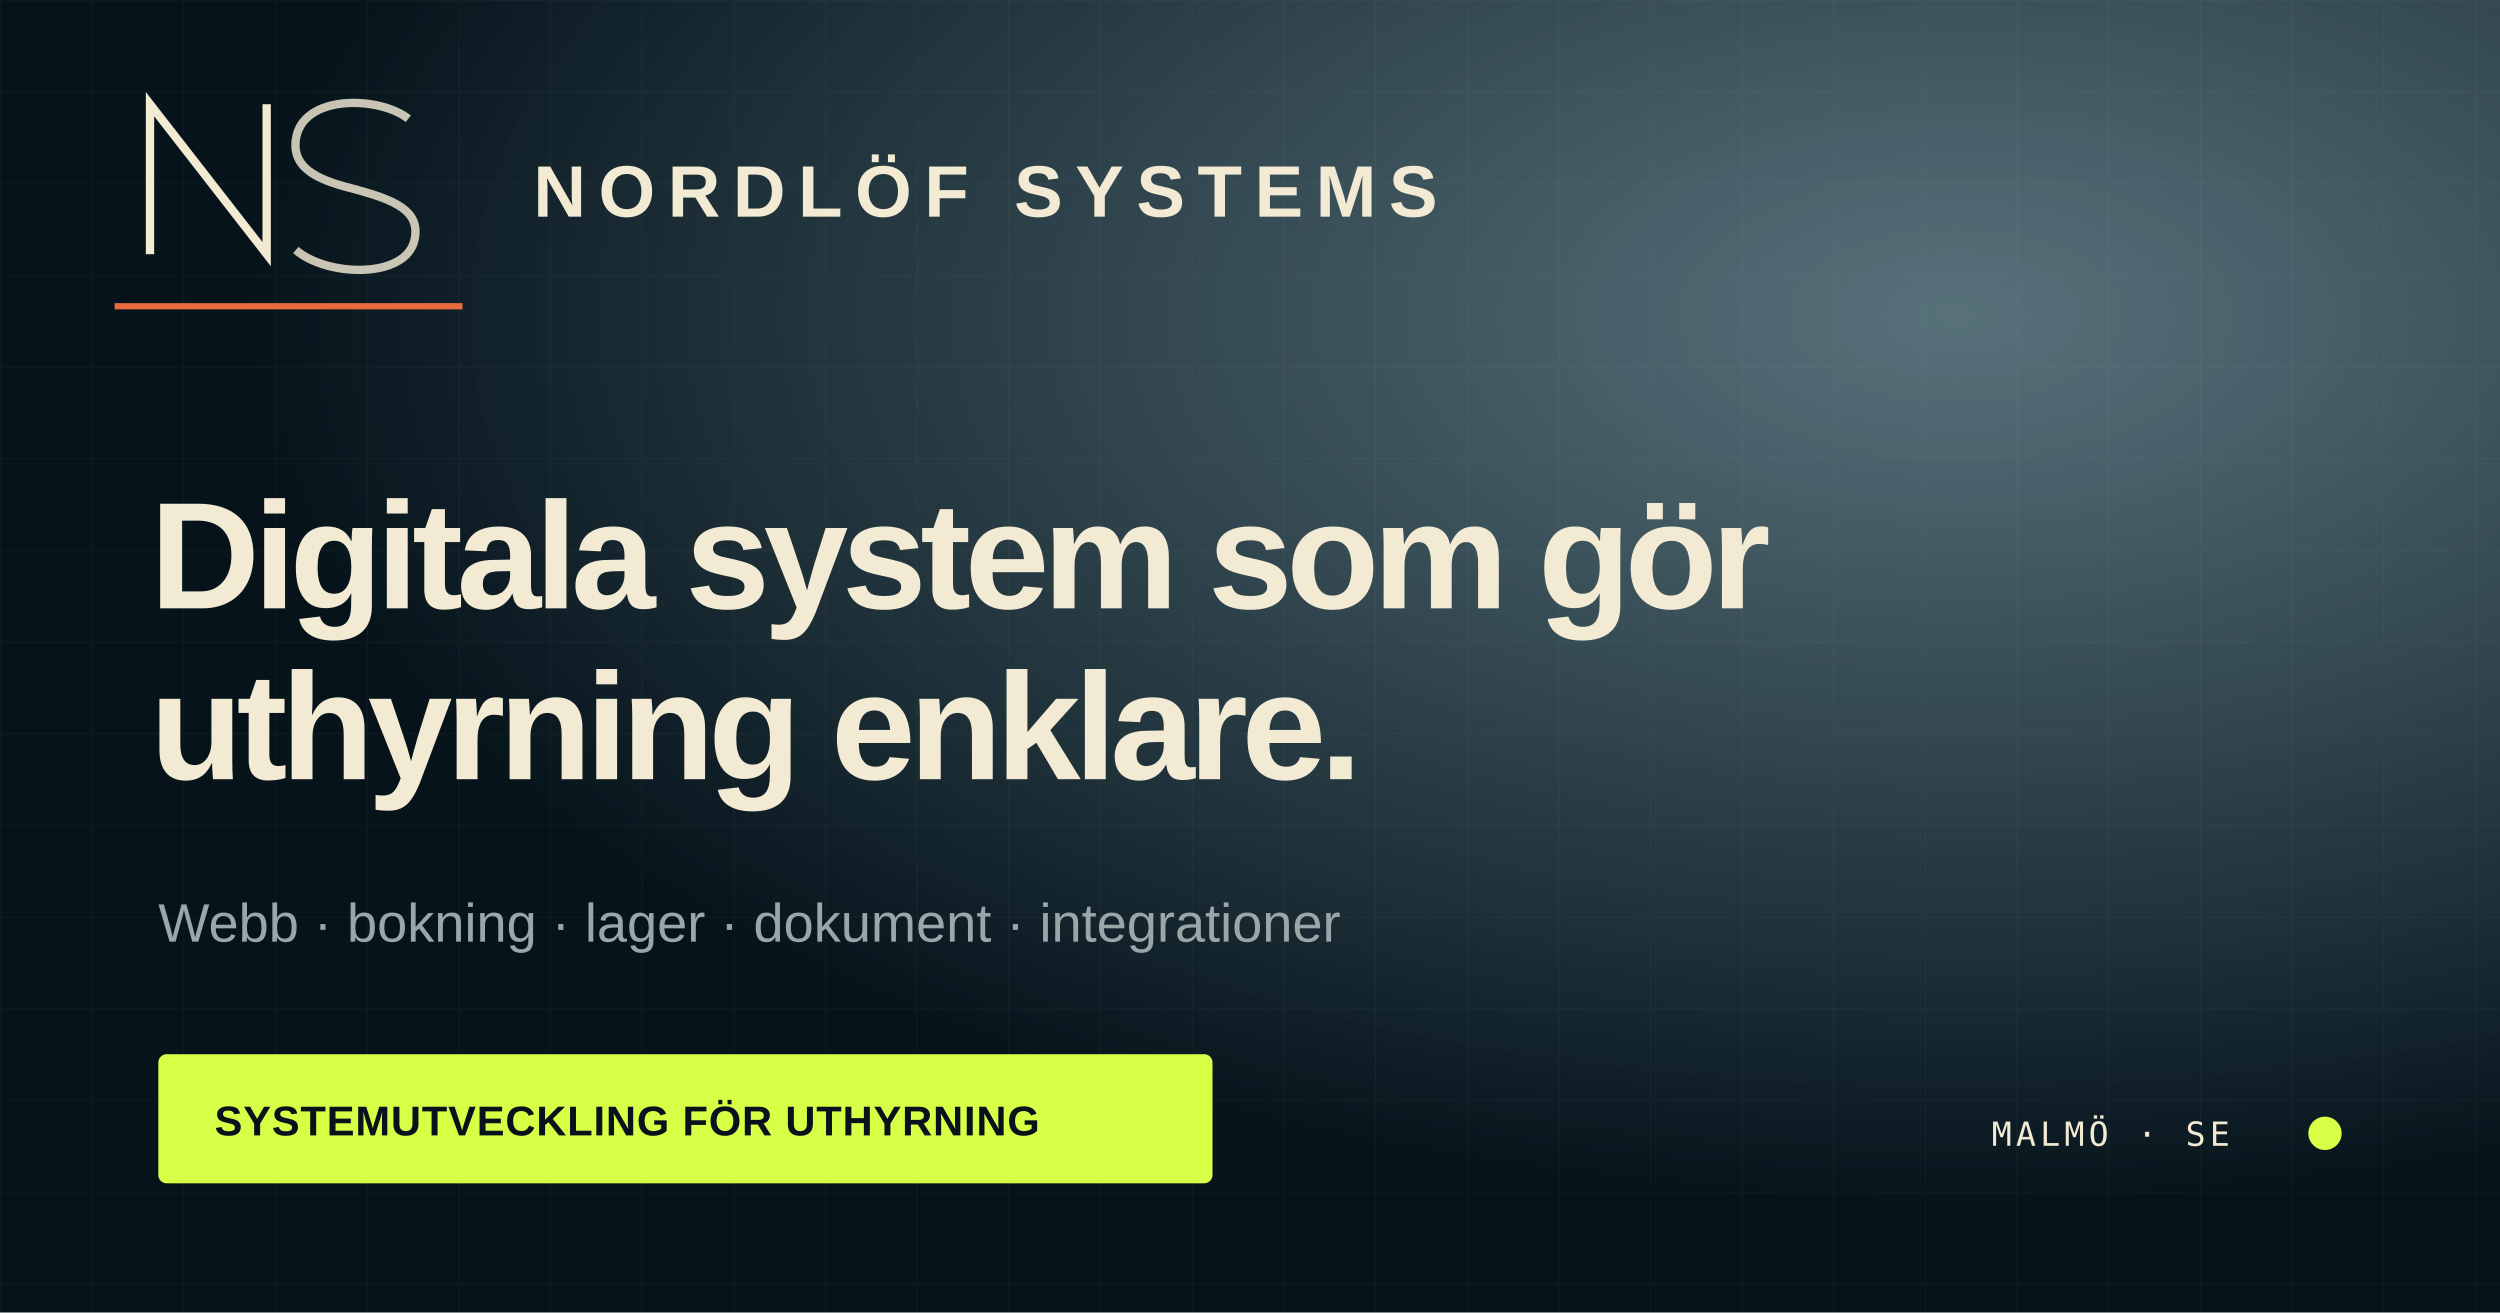
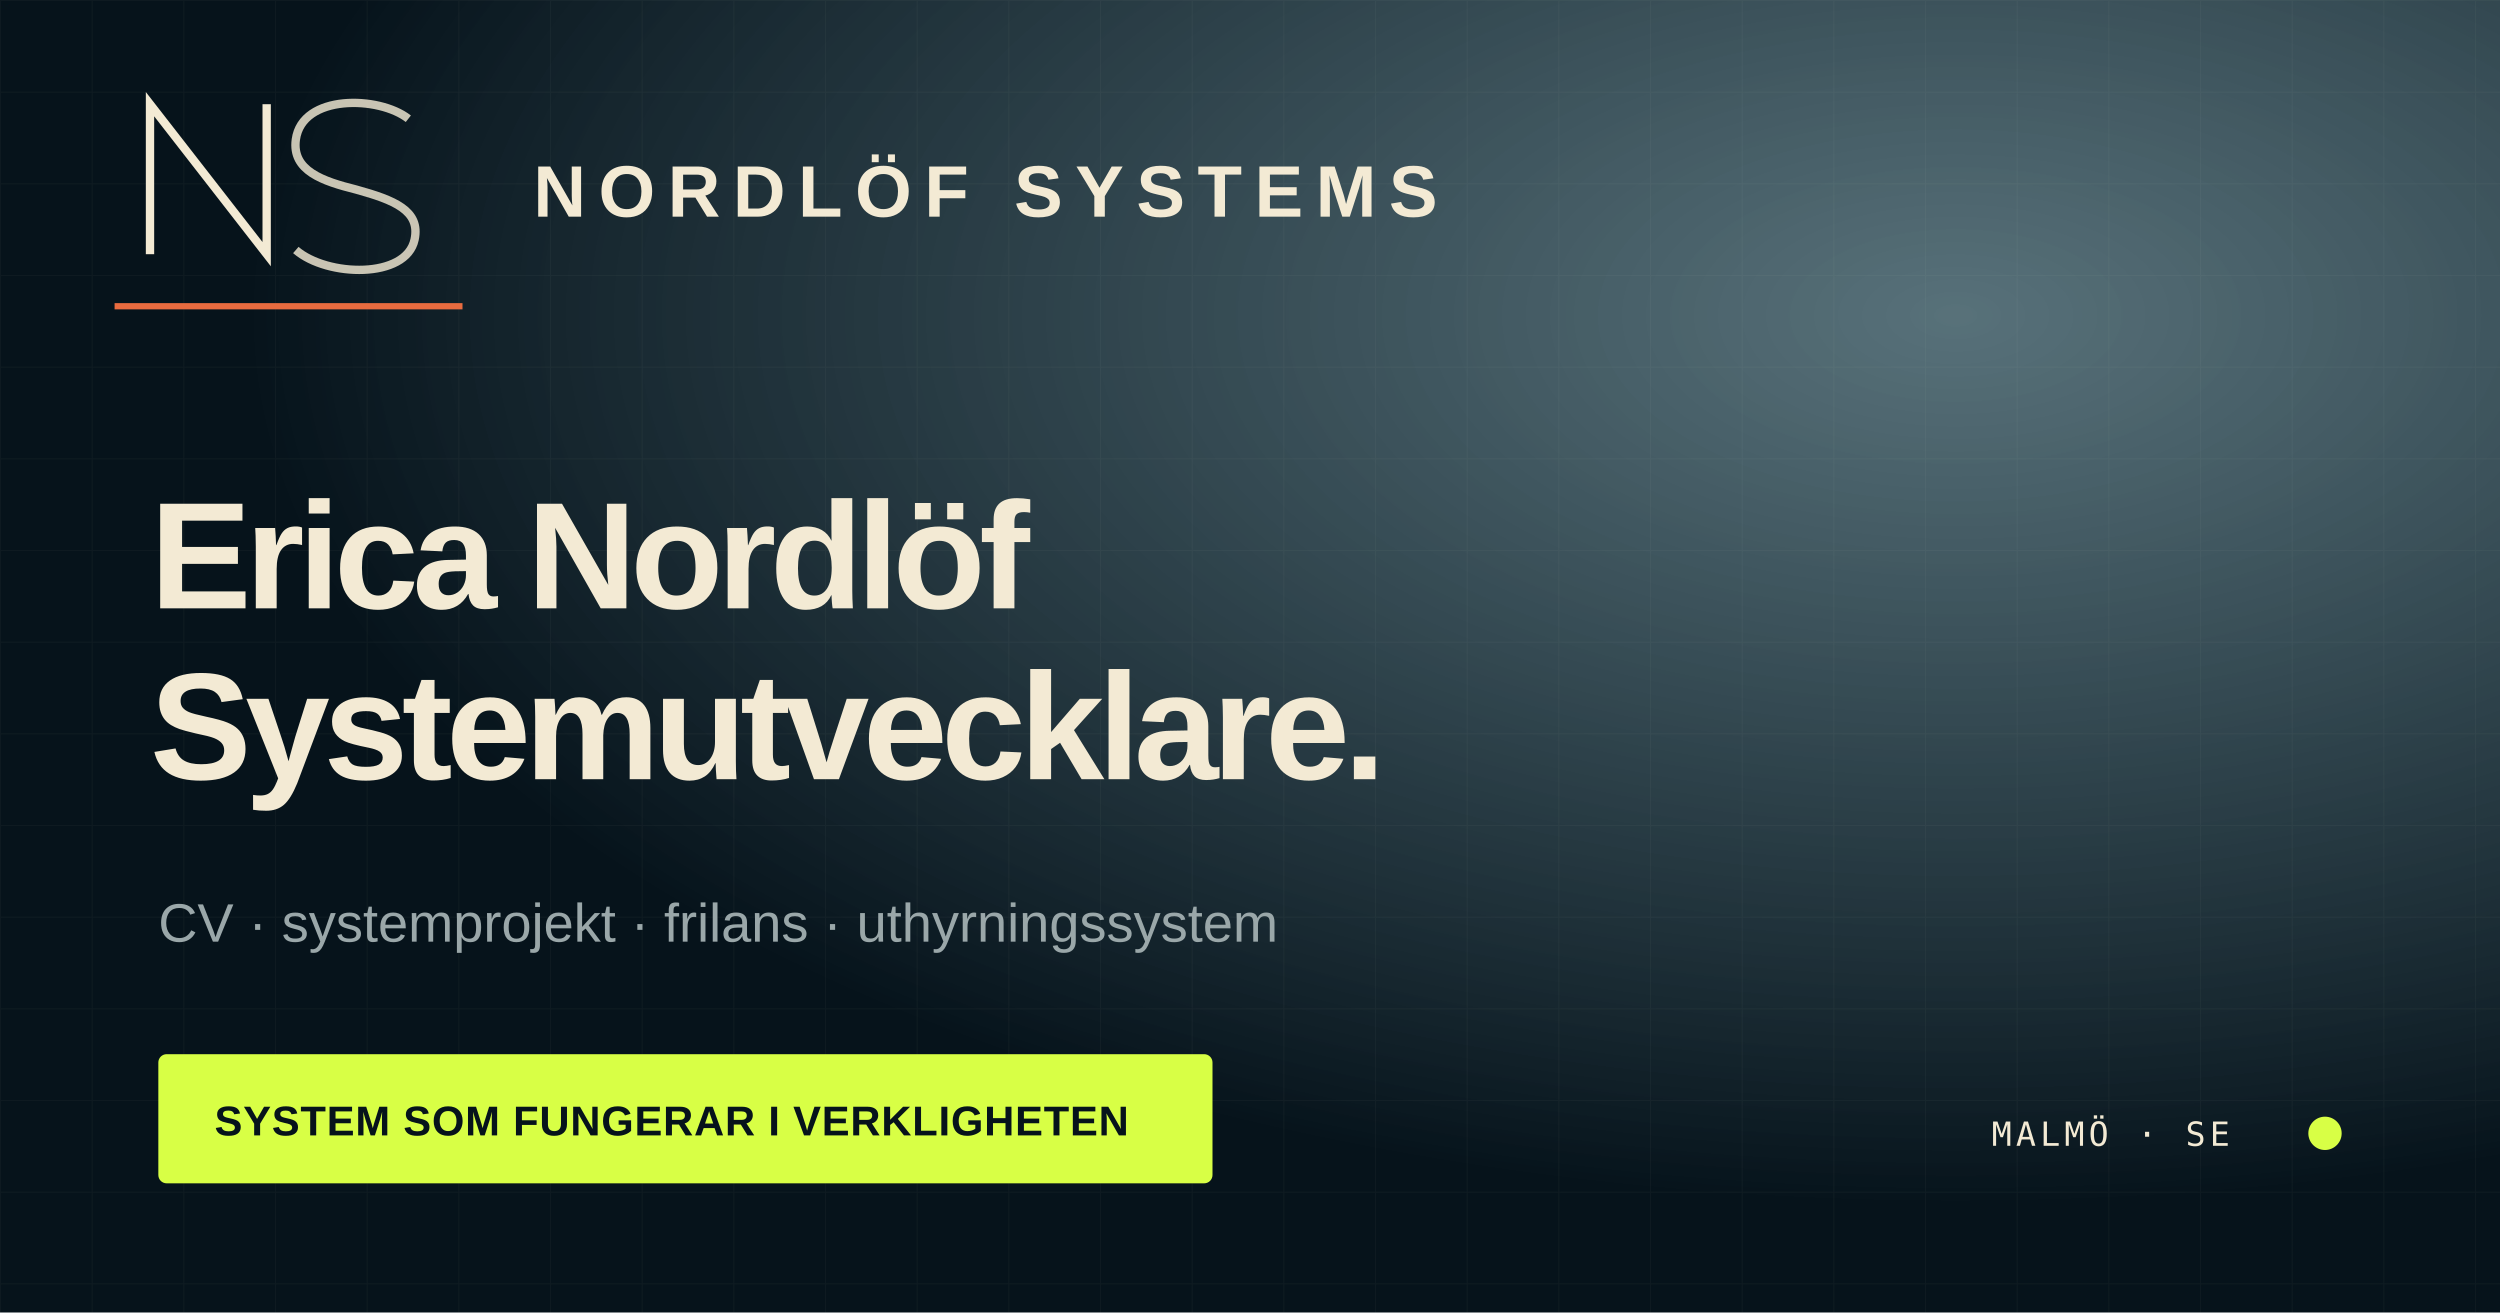
<svg xmlns="http://www.w3.org/2000/svg" width="1200" height="630" viewBox="0 0 1200 630" role="img" aria-labelledby="title desc">
  <defs>
    <radialGradient id="g" cx="78%" cy="24%" r="68%">
      <stop offset="0" stop-color="#173a46" stop-opacity=".72" />
      <stop offset="1" stop-color="#06131b" />
    </radialGradient>
    <pattern id="grid" width="44" height="44" patternUnits="userSpaceOnUse">
      <path d="M44 0H0V44" fill="none" stroke="#f3ead4" stroke-opacity=".035" />
    </pattern>
  </defs>
  <rect width="1200" height="630" fill="url(#g)" />
  <rect width="1200" height="630" fill="url(#grid)" />
  <g fill="none" stroke="#f3ead4" stroke-width="4">
    <path d="M72 122V50l56 72V50" />
    <path d="M196 57c-14-11-51-12-54 10-2 15 13 20 29 24 18 5 31 10 28 24-4 19-42 18-57 5" opacity=".82" />
  </g>
  <path d="M55 147h167" stroke="#e86b3f" stroke-width="3" />
  <text x="256" y="104" fill="#f3ead4" font-family="Helvetica Neue,Arial,sans-serif" font-size="35" font-weight="600" letter-spacing="6">NORDLÖF SYSTEMS</text>
-   <text x="72" y="292" fill="#f3ead4" font-family="Helvetica Neue,Arial,sans-serif" font-size="73" font-weight="650" letter-spacing="-3">Digitala system som gör</text>
-   <text x="72" y="374" fill="#f3ead4" font-family="Helvetica Neue,Arial,sans-serif" font-size="73" font-weight="650" letter-spacing="-3">uthyrning enklare.</text>
-   <text x="76" y="452" fill="#9aa7a9" font-family="Helvetica Neue,Arial,sans-serif" font-size="26">Webb · bokning · lager · dokument · integrationer</text>
+   <text x="72" y="292" fill="#f3ead4" font-family="Helvetica Neue,Arial,sans-serif" font-size="73" font-weight="650" letter-spacing="-3">Erica Nordlöf</text>
+   <text x="72" y="374" fill="#f3ead4" font-family="Helvetica Neue,Arial,sans-serif" font-size="73" font-weight="650" letter-spacing="-3">Systemutvecklare.</text>
+   <text x="76" y="452" fill="#9aa7a9" font-family="Helvetica Neue,Arial,sans-serif" font-size="26">CV · systemprojekt · frilans · uthyrningssystem</text>
  <rect x="76" y="506" width="506" height="62" rx="4" fill="#d8ff45" />
-   <text x="103" y="545" fill="#06131b" font-family="Helvetica Neue,Arial,sans-serif" font-size="20" font-weight="700" letter-spacing=".4">SYSTEMUTVECKLING FÖR UTHYRNING</text>
+   <text x="103" y="545" fill="#06131b" font-family="Helvetica Neue,Arial,sans-serif" font-size="20" font-weight="700" letter-spacing=".4">SYSTEM SOM FUNGERAR I VERKLIGHETEN</text>
  <circle cx="1116" cy="544" r="8" fill="#d8ff45" />
  <text x="956" y="550" fill="#f3ead4" font-family="Consolas,monospace" font-size="16" letter-spacing="2">MALMÖ · SE</text>
</svg>
